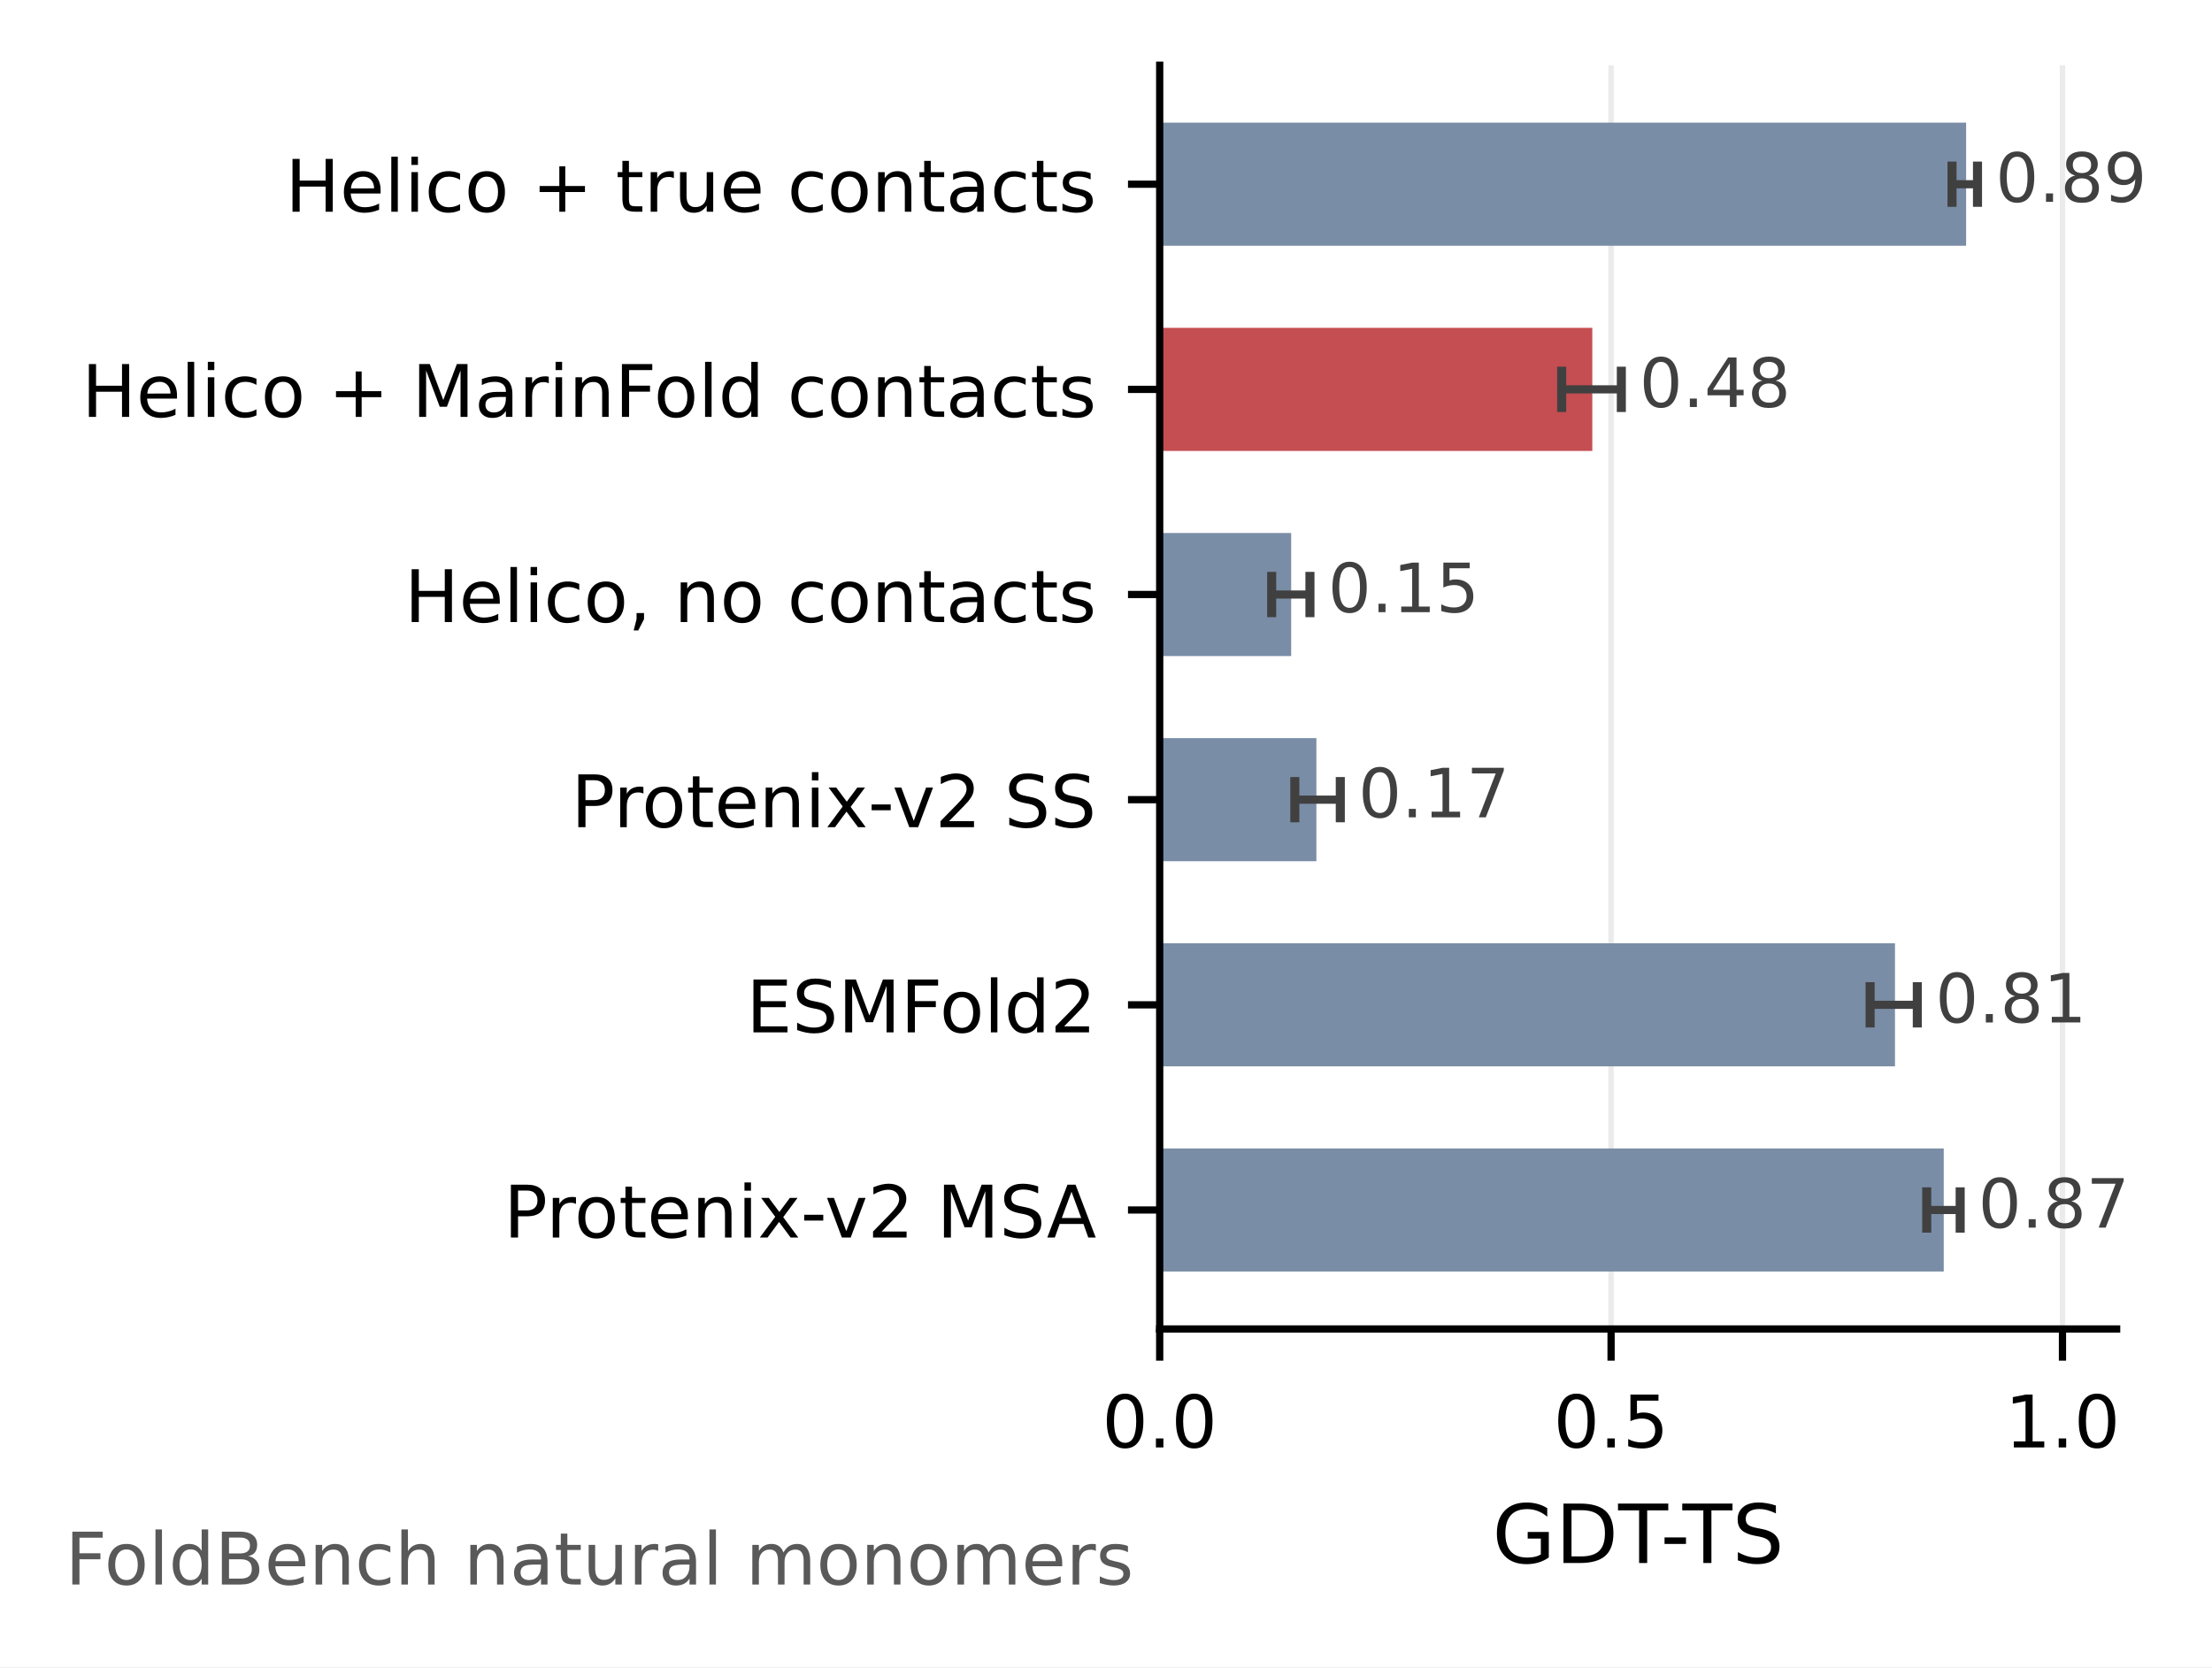
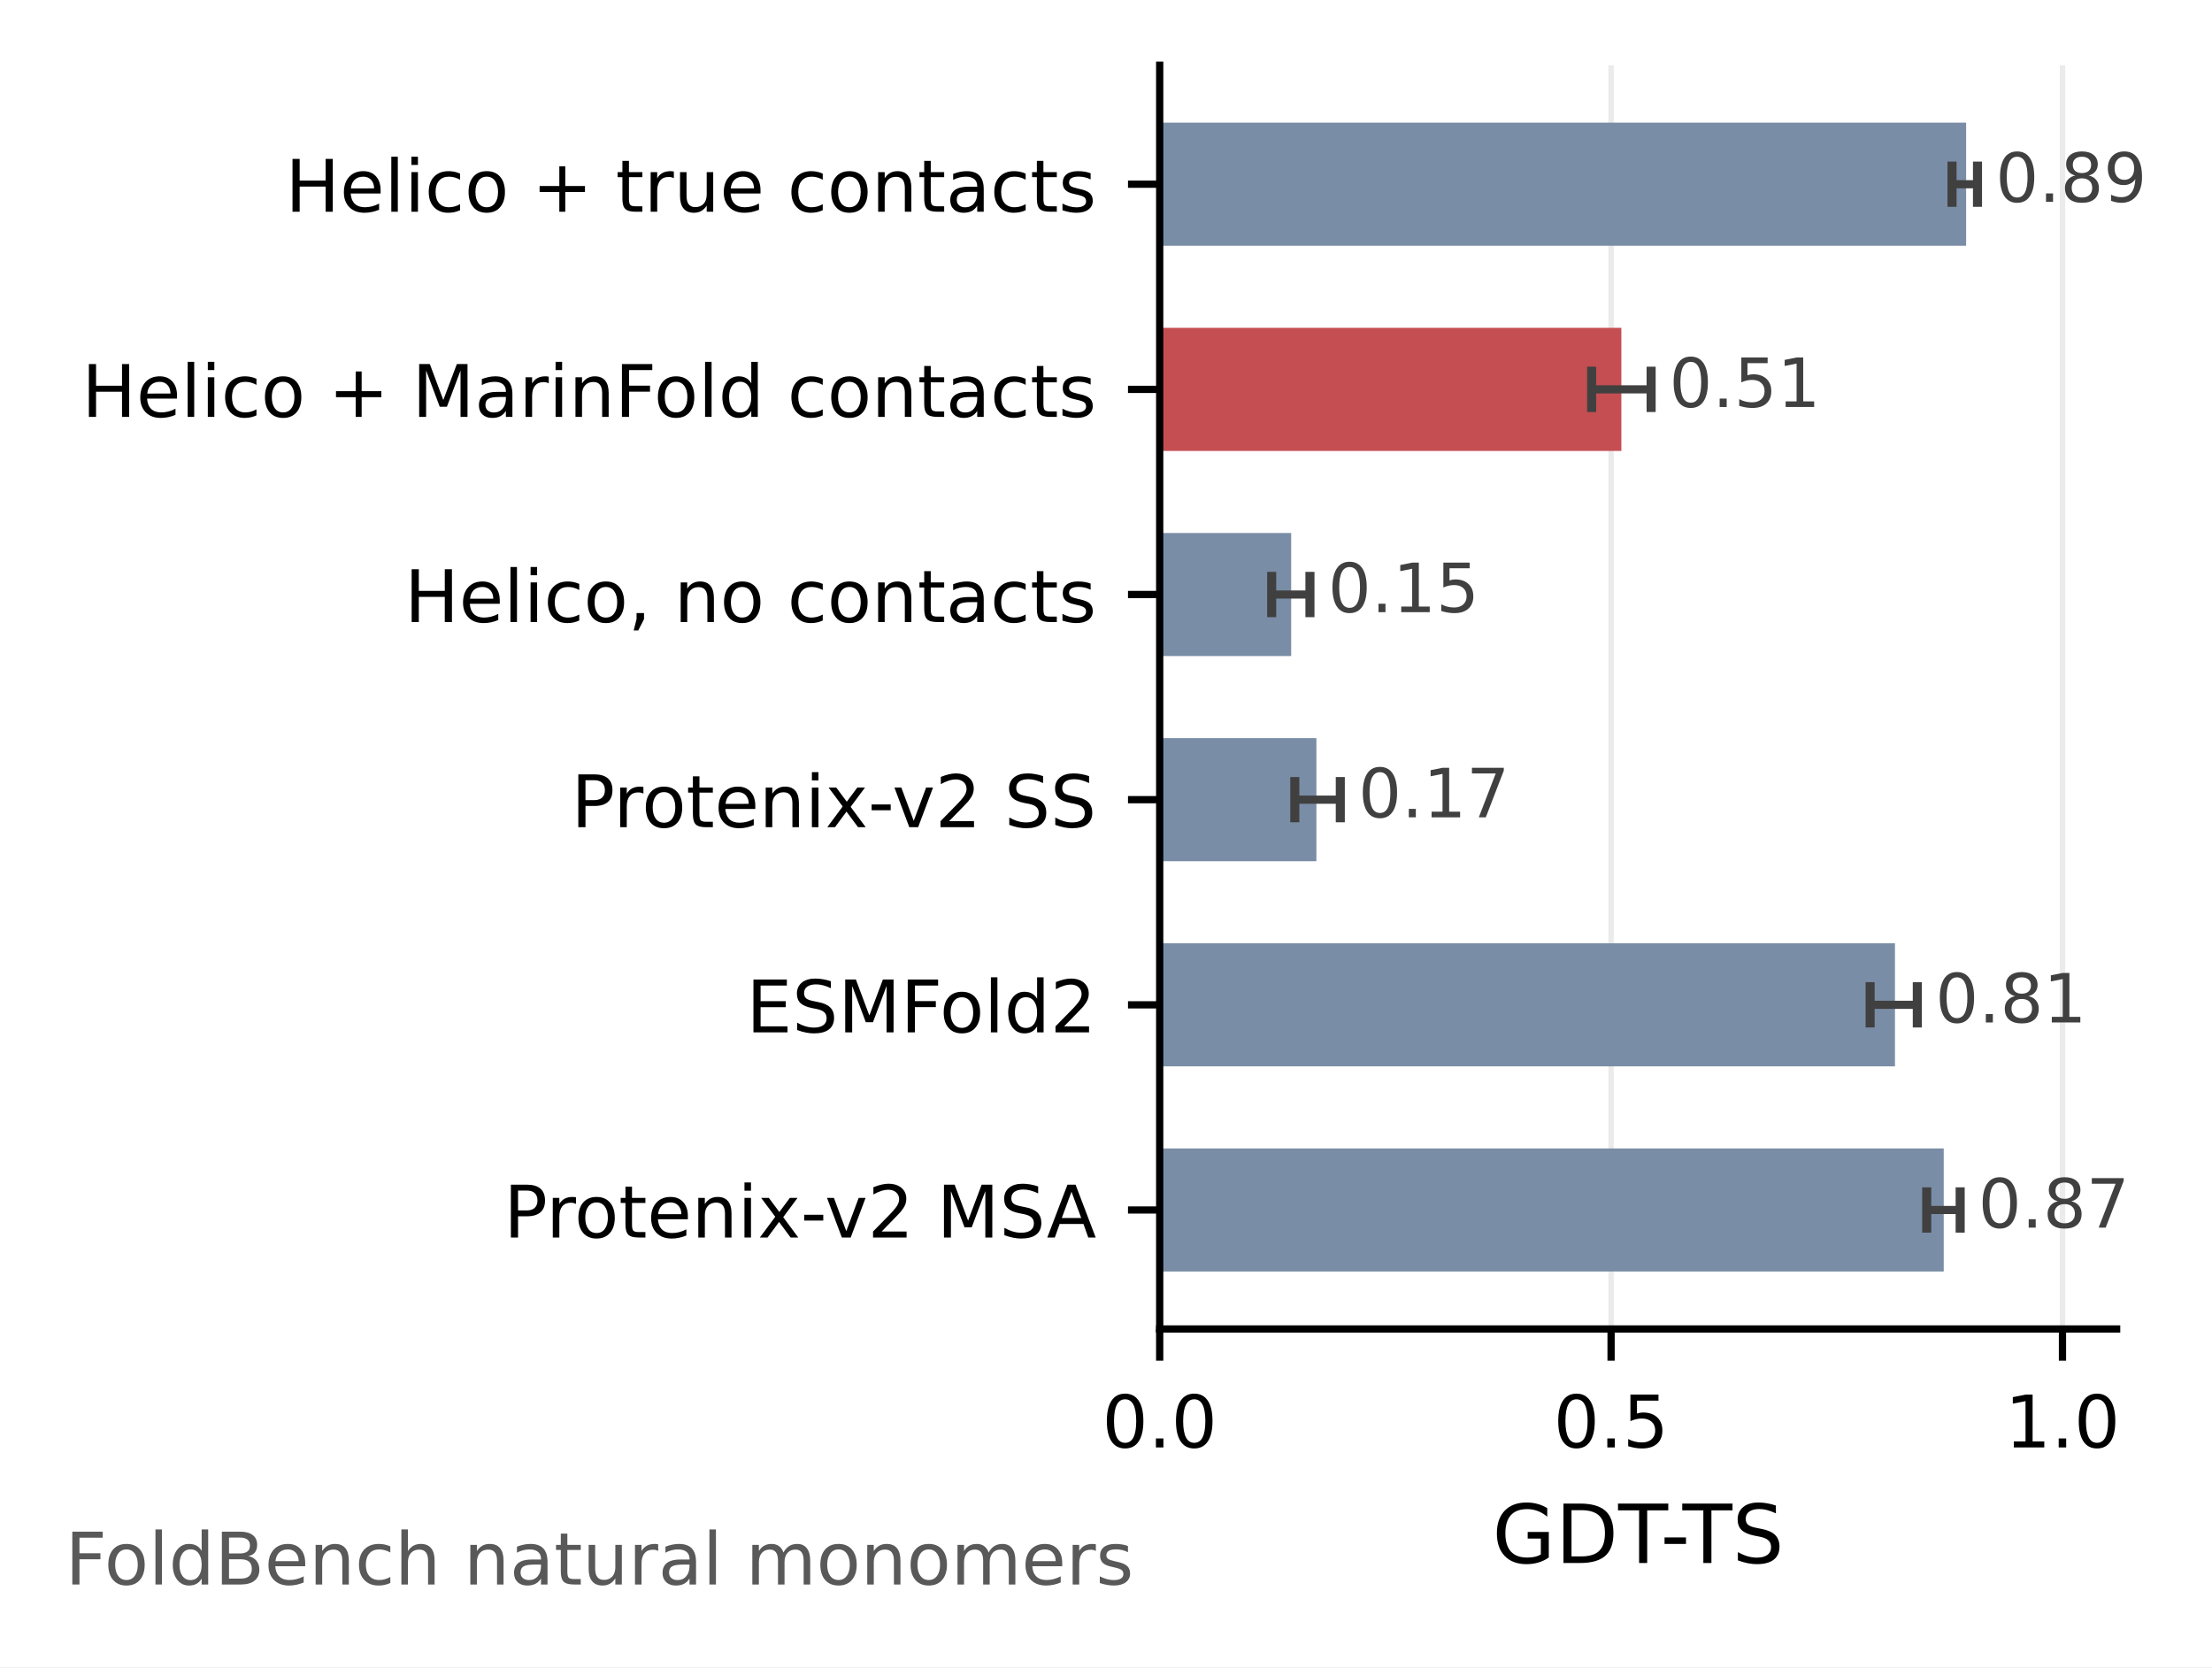
<svg xmlns="http://www.w3.org/2000/svg" xmlns:xlink="http://www.w3.org/1999/xlink" width="244.229pt" height="184.052pt" viewBox="0 0 244.229 184.052" version="1.1">
  <defs>
    <style type="text/css">*{stroke-linejoin: round; stroke-linecap: butt}</style>
  </defs>
  <g id="figure_1">
    <g id="patch_1">
      <path d="M 0 184.052  L 244.229 184.052  L 244.229 0  L 0 0  z " style="fill: #ffffff" />
    </g>
    <g id="axes_1">
      <g id="patch_2">
        <path d="M 128.043 146.72  L 233.701 146.72  L 233.701 7.2  L 128.043 7.2  z " style="fill: #ffffff" />
      </g>
      <g id="matplotlib.axis_1">
        <g id="xtick_1">
          <g id="line2d_1">
-             <path d="M 128.043 146.72  L 128.043 7.2  " clip-path="url(#p2d41f9d17a)" style="fill: none; stroke: #b0b0b0; stroke-opacity: 0.25; stroke-width: 0.6; stroke-linecap: square" />
+             <path d="M 128.043 146.72  L 128.043 7.2  " clip-path="url(#p481cad42c9)" style="fill: none; stroke: #b0b0b0; stroke-opacity: 0.25; stroke-width: 0.6; stroke-linecap: square" />
          </g>
          <g id="line2d_2">
            <defs>
-               <path id="m2035d06a7d" d="M 0 0  L 0 3.5  " style="stroke: #000000; stroke-width: 0.8" />
+               <path id="m1bb33dab0c" d="M 0 0  L 0 3.5  " style="stroke: #000000; stroke-width: 0.8" />
            </defs>
            <g>
-               <use xlink:href="#m2035d06a7d" x="128.043" y="146.72" style="stroke: #000000; stroke-width: 0.8" />
+               <use xlink:href="#m1bb33dab0c" x="128.043" y="146.72" style="stroke: #000000; stroke-width: 0.8" />
            </g>
          </g>
          <g id="text_1">
            <g transform="translate(121.6815 159.7976) scale(0.08 -0.08)">
              <defs>
                <path id="DejaVuSans-13" d="M 2034 4250  Q 1547 4250 1301 3770  Q 1056 3291 1056 2328  Q 1056 1369 1301 889  Q 1547 409 2034 409  Q 2525 409 2770 889  Q 3016 1369 3016 2328  Q 3016 3291 2770 3770  Q 2525 4250 2034 4250  z M 2034 4750  Q 2819 4750 3233 4129  Q 3647 3509 3647 2328  Q 3647 1150 3233 529  Q 2819 -91 2034 -91  Q 1250 -91 836 529  Q 422 1150 422 2328  Q 422 3509 836 4129  Q 1250 4750 2034 4750  z " transform="scale(0.015625)" />
                <path id="DejaVuSans-11" d="M 684 794  L 1344 794  L 1344 0  L 684 0  L 684 794  z " transform="scale(0.015625)" />
              </defs>
              <use xlink:href="#DejaVuSans-13" />
              <use xlink:href="#DejaVuSans-11" transform="translate(63.625 0)" />
              <use xlink:href="#DejaVuSans-13" transform="translate(95.40625 0)" />
            </g>
          </g>
        </g>
        <g id="xtick_2">
          <g id="line2d_3">
-             <path d="M 177.881 146.72  L 177.881 7.2  " clip-path="url(#p2d41f9d17a)" style="fill: none; stroke: #b0b0b0; stroke-opacity: 0.25; stroke-width: 0.6; stroke-linecap: square" />
+             <path d="M 177.881 146.72  L 177.881 7.2  " clip-path="url(#p481cad42c9)" style="fill: none; stroke: #b0b0b0; stroke-opacity: 0.25; stroke-width: 0.6; stroke-linecap: square" />
          </g>
          <g id="line2d_4">
            <g>
-               <use xlink:href="#m2035d06a7d" x="177.881" y="146.72" style="stroke: #000000; stroke-width: 0.8" />
+               <use xlink:href="#m1bb33dab0c" x="177.881" y="146.72" style="stroke: #000000; stroke-width: 0.8" />
            </g>
          </g>
          <g id="text_2">
            <g transform="translate(171.5201 159.7976) scale(0.08 -0.08)">
              <defs>
                <path id="DejaVuSans-18" d="M 691 4666  L 3169 4666  L 3169 4134  L 1269 4134  L 1269 2991  Q 1406 3038 1543 3061  Q 1681 3084 1819 3084  Q 2600 3084 3056 2656  Q 3513 2228 3513 1497  Q 3513 744 3044 326  Q 2575 -91 1722 -91  Q 1428 -91 1123 -41  Q 819 9 494 109  L 494 744  Q 775 591 1075 516  Q 1375 441 1709 441  Q 2250 441 2565 725  Q 2881 1009 2881 1497  Q 2881 1984 2565 2268  Q 2250 2553 1709 2553  Q 1456 2553 1204 2497  Q 953 2441 691 2322  L 691 4666  z " transform="scale(0.015625)" />
              </defs>
              <use xlink:href="#DejaVuSans-13" />
              <use xlink:href="#DejaVuSans-11" transform="translate(63.625 0)" />
              <use xlink:href="#DejaVuSans-18" transform="translate(95.40625 0)" />
            </g>
          </g>
        </g>
        <g id="xtick_3">
          <g id="line2d_5">
-             <path d="M 227.72 146.72  L 227.72 7.2  " clip-path="url(#p2d41f9d17a)" style="fill: none; stroke: #b0b0b0; stroke-opacity: 0.25; stroke-width: 0.6; stroke-linecap: square" />
+             <path d="M 227.72 146.72  L 227.72 7.2  " clip-path="url(#p481cad42c9)" style="fill: none; stroke: #b0b0b0; stroke-opacity: 0.25; stroke-width: 0.6; stroke-linecap: square" />
          </g>
          <g id="line2d_6">
            <g>
-               <use xlink:href="#m2035d06a7d" x="227.72" y="146.72" style="stroke: #000000; stroke-width: 0.8" />
+               <use xlink:href="#m1bb33dab0c" x="227.72" y="146.72" style="stroke: #000000; stroke-width: 0.8" />
            </g>
          </g>
          <g id="text_3">
            <g transform="translate(221.3587 159.7976) scale(0.08 -0.08)">
              <defs>
                <path id="DejaVuSans-14" d="M 794 531  L 1825 531  L 1825 4091  L 703 3866  L 703 4441  L 1819 4666  L 2450 4666  L 2450 531  L 3481 531  L 3481 0  L 794 0  L 794 531  z " transform="scale(0.015625)" />
              </defs>
              <use xlink:href="#DejaVuSans-14" />
              <use xlink:href="#DejaVuSans-11" transform="translate(63.625 0)" />
              <use xlink:href="#DejaVuSans-13" transform="translate(95.40625 0)" />
            </g>
          </g>
        </g>
        <g id="text_4">
          <g transform="translate(164.768 172.5574) scale(0.09 -0.09)">
            <defs>
              <path id="DejaVuSans-2a" d="M 3809 666  L 3809 1919  L 2778 1919  L 2778 2438  L 4434 2438  L 4434 434  Q 4069 175 3628 42  Q 3188 -91 2688 -91  Q 1594 -91 976 548  Q 359 1188 359 2328  Q 359 3472 976 4111  Q 1594 4750 2688 4750  Q 3144 4750 3555 4637  Q 3966 4525 4313 4306  L 4313 3634  Q 3963 3931 3569 4081  Q 3175 4231 2741 4231  Q 1884 4231 1454 3753  Q 1025 3275 1025 2328  Q 1025 1384 1454 906  Q 1884 428 2741 428  Q 3075 428 3337 486  Q 3600 544 3809 666  z " transform="scale(0.015625)" />
              <path id="DejaVuSans-27" d="M 1259 4147  L 1259 519  L 2022 519  Q 2988 519 3436 956  Q 3884 1394 3884 2338  Q 3884 3275 3436 3711  Q 2988 4147 2022 4147  L 1259 4147  z M 628 4666  L 1925 4666  Q 3281 4666 3915 4102  Q 4550 3538 4550 2338  Q 4550 1131 3912 565  Q 3275 0 1925 0  L 628 0  L 628 4666  z " transform="scale(0.015625)" />
              <path id="DejaVuSans-37" d="M -19 4666  L 3928 4666  L 3928 4134  L 2272 4134  L 2272 0  L 1638 0  L 1638 4134  L -19 4134  L -19 4666  z " transform="scale(0.015625)" />
              <path id="DejaVuSans-10" d="M 313 2009  L 1997 2009  L 1997 1497  L 313 1497  L 313 2009  z " transform="scale(0.015625)" />
              <path id="DejaVuSans-36" d="M 3425 4513  L 3425 3897  Q 3066 4069 2747 4153  Q 2428 4238 2131 4238  Q 1616 4238 1336 4038  Q 1056 3838 1056 3469  Q 1056 3159 1242 3001  Q 1428 2844 1947 2747  L 2328 2669  Q 3034 2534 3370 2195  Q 3706 1856 3706 1288  Q 3706 609 3251 259  Q 2797 -91 1919 -91  Q 1588 -91 1214 -16  Q 841 59 441 206  L 441 856  Q 825 641 1194 531  Q 1563 422 1919 422  Q 2459 422 2753 634  Q 3047 847 3047 1241  Q 3047 1584 2836 1778  Q 2625 1972 2144 2069  L 1759 2144  Q 1053 2284 737 2584  Q 422 2884 422 3419  Q 422 4038 858 4394  Q 1294 4750 2059 4750  Q 2388 4750 2728 4690  Q 3069 4631 3425 4513  z " transform="scale(0.015625)" />
            </defs>
            <use xlink:href="#DejaVuSans-2a" />
            <use xlink:href="#DejaVuSans-27" transform="translate(77.48438 0)" />
            <use xlink:href="#DejaVuSans-37" transform="translate(154.4844 0)" />
            <use xlink:href="#DejaVuSans-10" transform="translate(206.3906 0)" />
            <use xlink:href="#DejaVuSans-37" transform="translate(233.2969 0)" />
            <use xlink:href="#DejaVuSans-36" transform="translate(294.375 0)" />
          </g>
        </g>
      </g>
      <g id="matplotlib.axis_2">
        <g id="ytick_1">
          <g id="line2d_7">
            <defs>
-               <path id="m8f92ea9fd3" d="M 0 0  L -3.5 0  " style="stroke: #000000; stroke-width: 0.8" />
+               <path id="m3b1758efb8" d="M 0 0  L -3.5 0  " style="stroke: #000000; stroke-width: 0.8" />
            </defs>
            <g>
-               <use xlink:href="#m8f92ea9fd3" x="128.043" y="133.583" style="stroke: #000000; stroke-width: 0.8" />
+               <use xlink:href="#m3b1758efb8" x="128.043" y="133.583" style="stroke: #000000; stroke-width: 0.8" />
            </g>
          </g>
          <g id="text_5">
            <g transform="translate(55.62399 136.6223) scale(0.08 -0.08)">
              <defs>
                <path id="DejaVuSans-33" d="M 1259 4147  L 1259 2394  L 2053 2394  Q 2494 2394 2734 2622  Q 2975 2850 2975 3272  Q 2975 3691 2734 3919  Q 2494 4147 2053 4147  L 1259 4147  z M 628 4666  L 2053 4666  Q 2838 4666 3239 4311  Q 3641 3956 3641 3272  Q 3641 2581 3239 2228  Q 2838 1875 2053 1875  L 1259 1875  L 1259 0  L 628 0  L 628 4666  z " transform="scale(0.015625)" />
                <path id="DejaVuSans-55" d="M 2631 2963  Q 2534 3019 2420 3045  Q 2306 3072 2169 3072  Q 1681 3072 1420 2755  Q 1159 2438 1159 1844  L 1159 0  L 581 0  L 581 3500  L 1159 3500  L 1159 2956  Q 1341 3275 1631 3429  Q 1922 3584 2338 3584  Q 2397 3584 2469 3576  Q 2541 3569 2628 3553  L 2631 2963  z " transform="scale(0.015625)" />
                <path id="DejaVuSans-52" d="M 1959 3097  Q 1497 3097 1228 2736  Q 959 2375 959 1747  Q 959 1119 1226 758  Q 1494 397 1959 397  Q 2419 397 2687 759  Q 2956 1122 2956 1747  Q 2956 2369 2687 2733  Q 2419 3097 1959 3097  z M 1959 3584  Q 2709 3584 3137 3096  Q 3566 2609 3566 1747  Q 3566 888 3137 398  Q 2709 -91 1959 -91  Q 1206 -91 779 398  Q 353 888 353 1747  Q 353 2609 779 3096  Q 1206 3584 1959 3584  z " transform="scale(0.015625)" />
                <path id="DejaVuSans-57" d="M 1172 4494  L 1172 3500  L 2356 3500  L 2356 3053  L 1172 3053  L 1172 1153  Q 1172 725 1289 603  Q 1406 481 1766 481  L 2356 481  L 2356 0  L 1766 0  Q 1100 0 847 248  Q 594 497 594 1153  L 594 3053  L 172 3053  L 172 3500  L 594 3500  L 594 4494  L 1172 4494  z " transform="scale(0.015625)" />
                <path id="DejaVuSans-48" d="M 3597 1894  L 3597 1613  L 953 1613  Q 991 1019 1311 708  Q 1631 397 2203 397  Q 2534 397 2845 478  Q 3156 559 3463 722  L 3463 178  Q 3153 47 2828 -22  Q 2503 -91 2169 -91  Q 1331 -91 842 396  Q 353 884 353 1716  Q 353 2575 817 3079  Q 1281 3584 2069 3584  Q 2775 3584 3186 3129  Q 3597 2675 3597 1894  z M 3022 2063  Q 3016 2534 2758 2815  Q 2500 3097 2075 3097  Q 1594 3097 1305 2825  Q 1016 2553 972 2059  L 3022 2063  z " transform="scale(0.015625)" />
                <path id="DejaVuSans-51" d="M 3513 2113  L 3513 0  L 2938 0  L 2938 2094  Q 2938 2591 2744 2837  Q 2550 3084 2163 3084  Q 1697 3084 1428 2787  Q 1159 2491 1159 1978  L 1159 0  L 581 0  L 581 3500  L 1159 3500  L 1159 2956  Q 1366 3272 1645 3428  Q 1925 3584 2291 3584  Q 2894 3584 3203 3211  Q 3513 2838 3513 2113  z " transform="scale(0.015625)" />
                <path id="DejaVuSans-4c" d="M 603 3500  L 1178 3500  L 1178 0  L 603 0  L 603 3500  z M 603 4863  L 1178 4863  L 1178 4134  L 603 4134  L 603 4863  z " transform="scale(0.015625)" />
                <path id="DejaVuSans-5b" d="M 3513 3500  L 2247 1797  L 3578 0  L 2900 0  L 1881 1375  L 863 0  L 184 0  L 1544 1831  L 300 3500  L 978 3500  L 1906 2253  L 2834 3500  L 3513 3500  z " transform="scale(0.015625)" />
                <path id="DejaVuSans-59" d="M 191 3500  L 800 3500  L 1894 563  L 2988 3500  L 3597 3500  L 2284 0  L 1503 0  L 191 3500  z " transform="scale(0.015625)" />
                <path id="DejaVuSans-15" d="M 1228 531  L 3431 531  L 3431 0  L 469 0  L 469 531  Q 828 903 1448 1529  Q 2069 2156 2228 2338  Q 2531 2678 2651 2914  Q 2772 3150 2772 3378  Q 2772 3750 2511 3984  Q 2250 4219 1831 4219  Q 1534 4219 1204 4116  Q 875 4013 500 3803  L 500 4441  Q 881 4594 1212 4672  Q 1544 4750 1819 4750  Q 2544 4750 2975 4387  Q 3406 4025 3406 3419  Q 3406 3131 3298 2873  Q 3191 2616 2906 2266  Q 2828 2175 2409 1742  Q 1991 1309 1228 531  z " transform="scale(0.015625)" />
                <path id="DejaVuSans-3" transform="scale(0.015625)" />
                <path id="DejaVuSans-30" d="M 628 4666  L 1569 4666  L 2759 1491  L 3956 4666  L 4897 4666  L 4897 0  L 4281 0  L 4281 4097  L 3078 897  L 2444 897  L 1241 4097  L 1241 0  L 628 0  L 628 4666  z " transform="scale(0.015625)" />
                <path id="DejaVuSans-24" d="M 2188 4044  L 1331 1722  L 3047 1722  L 2188 4044  z M 1831 4666  L 2547 4666  L 4325 0  L 3669 0  L 3244 1197  L 1141 1197  L 716 0  L 50 0  L 1831 4666  z " transform="scale(0.015625)" />
              </defs>
              <use xlink:href="#DejaVuSans-33" />
              <use xlink:href="#DejaVuSans-55" transform="translate(58.54688 0)" />
              <use xlink:href="#DejaVuSans-52" transform="translate(97.45312 0)" />
              <use xlink:href="#DejaVuSans-57" transform="translate(158.6406 0)" />
              <use xlink:href="#DejaVuSans-48" transform="translate(197.8438 0)" />
              <use xlink:href="#DejaVuSans-51" transform="translate(259.375 0)" />
              <use xlink:href="#DejaVuSans-4c" transform="translate(322.75 0)" />
              <use xlink:href="#DejaVuSans-5b" transform="translate(350.5312 0)" />
              <use xlink:href="#DejaVuSans-10" transform="translate(409.7188 0)" />
              <use xlink:href="#DejaVuSans-59" transform="translate(443.1094 0)" />
              <use xlink:href="#DejaVuSans-15" transform="translate(502.2969 0)" />
              <use xlink:href="#DejaVuSans-3" transform="translate(565.9219 0)" />
              <use xlink:href="#DejaVuSans-30" transform="translate(597.7031 0)" />
              <use xlink:href="#DejaVuSans-36" transform="translate(683.9844 0)" />
              <use xlink:href="#DejaVuSans-24" transform="translate(749.3281 0)" />
            </g>
          </g>
        </g>
        <g id="ytick_2">
          <g id="line2d_8">
            <g>
-               <use xlink:href="#m8f92ea9fd3" x="128.043" y="110.934" style="stroke: #000000; stroke-width: 0.8" />
+               <use xlink:href="#m3b1758efb8" x="128.043" y="110.934" style="stroke: #000000; stroke-width: 0.8" />
            </g>
          </g>
          <g id="text_6">
            <g transform="translate(82.40399 113.973) scale(0.08 -0.08)">
              <defs>
                <path id="DejaVuSans-28" d="M 628 4666  L 3578 4666  L 3578 4134  L 1259 4134  L 1259 2753  L 3481 2753  L 3481 2222  L 1259 2222  L 1259 531  L 3634 531  L 3634 0  L 628 0  L 628 4666  z " transform="scale(0.015625)" />
                <path id="DejaVuSans-29" d="M 628 4666  L 3309 4666  L 3309 4134  L 1259 4134  L 1259 2759  L 3109 2759  L 3109 2228  L 1259 2228  L 1259 0  L 628 0  L 628 4666  z " transform="scale(0.015625)" />
                <path id="DejaVuSans-4f" d="M 603 4863  L 1178 4863  L 1178 0  L 603 0  L 603 4863  z " transform="scale(0.015625)" />
                <path id="DejaVuSans-47" d="M 2906 2969  L 2906 4863  L 3481 4863  L 3481 0  L 2906 0  L 2906 525  Q 2725 213 2448 61  Q 2172 -91 1784 -91  Q 1150 -91 751 415  Q 353 922 353 1747  Q 353 2572 751 3078  Q 1150 3584 1784 3584  Q 2172 3584 2448 3432  Q 2725 3281 2906 2969  z M 947 1747  Q 947 1113 1208 752  Q 1469 391 1925 391  Q 2381 391 2643 752  Q 2906 1113 2906 1747  Q 2906 2381 2643 2742  Q 2381 3103 1925 3103  Q 1469 3103 1208 2742  Q 947 2381 947 1747  z " transform="scale(0.015625)" />
              </defs>
              <use xlink:href="#DejaVuSans-28" />
              <use xlink:href="#DejaVuSans-36" transform="translate(63.1875 0)" />
              <use xlink:href="#DejaVuSans-30" transform="translate(126.6719 0)" />
              <use xlink:href="#DejaVuSans-29" transform="translate(212.9531 0)" />
              <use xlink:href="#DejaVuSans-52" transform="translate(266.9062 0)" />
              <use xlink:href="#DejaVuSans-4f" transform="translate(328.0938 0)" />
              <use xlink:href="#DejaVuSans-47" transform="translate(355.875 0)" />
              <use xlink:href="#DejaVuSans-15" transform="translate(419.3594 0)" />
            </g>
          </g>
        </g>
        <g id="ytick_3">
          <g id="line2d_9">
            <g>
-               <use xlink:href="#m8f92ea9fd3" x="128.043" y="88.284" style="stroke: #000000; stroke-width: 0.8" />
+               <use xlink:href="#m3b1758efb8" x="128.043" y="88.284" style="stroke: #000000; stroke-width: 0.8" />
            </g>
          </g>
          <g id="text_7">
            <g transform="translate(63.06899 91.32377) scale(0.08 -0.08)">
              <use xlink:href="#DejaVuSans-33" />
              <use xlink:href="#DejaVuSans-55" transform="translate(58.54688 0)" />
              <use xlink:href="#DejaVuSans-52" transform="translate(97.45312 0)" />
              <use xlink:href="#DejaVuSans-57" transform="translate(158.6406 0)" />
              <use xlink:href="#DejaVuSans-48" transform="translate(197.8438 0)" />
              <use xlink:href="#DejaVuSans-51" transform="translate(259.375 0)" />
              <use xlink:href="#DejaVuSans-4c" transform="translate(322.75 0)" />
              <use xlink:href="#DejaVuSans-5b" transform="translate(350.5312 0)" />
              <use xlink:href="#DejaVuSans-10" transform="translate(409.7188 0)" />
              <use xlink:href="#DejaVuSans-59" transform="translate(443.1094 0)" />
              <use xlink:href="#DejaVuSans-15" transform="translate(502.2969 0)" />
              <use xlink:href="#DejaVuSans-3" transform="translate(565.9219 0)" />
              <use xlink:href="#DejaVuSans-36" transform="translate(597.7031 0)" />
              <use xlink:href="#DejaVuSans-36" transform="translate(661.1875 0)" />
            </g>
          </g>
        </g>
        <g id="ytick_4">
          <g id="line2d_10">
            <g>
-               <use xlink:href="#m8f92ea9fd3" x="128.043" y="65.635" style="stroke: #000000; stroke-width: 0.8" />
+               <use xlink:href="#m3b1758efb8" x="128.043" y="65.635" style="stroke: #000000; stroke-width: 0.8" />
            </g>
          </g>
          <g id="text_8">
            <g transform="translate(44.66774 68.6745) scale(0.08 -0.08)">
              <defs>
                <path id="DejaVuSans-2b" d="M 628 4666  L 1259 4666  L 1259 2753  L 3553 2753  L 3553 4666  L 4184 4666  L 4184 0  L 3553 0  L 3553 2222  L 1259 2222  L 1259 0  L 628 0  L 628 4666  z " transform="scale(0.015625)" />
                <path id="DejaVuSans-46" d="M 3122 3366  L 3122 2828  Q 2878 2963 2633 3030  Q 2388 3097 2138 3097  Q 1578 3097 1268 2742  Q 959 2388 959 1747  Q 959 1106 1268 751  Q 1578 397 2138 397  Q 2388 397 2633 464  Q 2878 531 3122 666  L 3122 134  Q 2881 22 2623 -34  Q 2366 -91 2075 -91  Q 1284 -91 818 406  Q 353 903 353 1747  Q 353 2603 823 3093  Q 1294 3584 2113 3584  Q 2378 3584 2631 3529  Q 2884 3475 3122 3366  z " transform="scale(0.015625)" />
                <path id="DejaVuSans-f" d="M 750 794  L 1409 794  L 1409 256  L 897 -744  L 494 -744  L 750 256  L 750 794  z " transform="scale(0.015625)" />
                <path id="DejaVuSans-44" d="M 2194 1759  Q 1497 1759 1228 1600  Q 959 1441 959 1056  Q 959 750 1161 570  Q 1363 391 1709 391  Q 2188 391 2477 730  Q 2766 1069 2766 1631  L 2766 1759  L 2194 1759  z M 3341 1997  L 3341 0  L 2766 0  L 2766 531  Q 2569 213 2275 61  Q 1981 -91 1556 -91  Q 1019 -91 701 211  Q 384 513 384 1019  Q 384 1609 779 1909  Q 1175 2209 1959 2209  L 2766 2209  L 2766 2266  Q 2766 2663 2505 2880  Q 2244 3097 1772 3097  Q 1472 3097 1187 3025  Q 903 2953 641 2809  L 641 3341  Q 956 3463 1253 3523  Q 1550 3584 1831 3584  Q 2591 3584 2966 3190  Q 3341 2797 3341 1997  z " transform="scale(0.015625)" />
                <path id="DejaVuSans-56" d="M 2834 3397  L 2834 2853  Q 2591 2978 2328 3040  Q 2066 3103 1784 3103  Q 1356 3103 1142 2972  Q 928 2841 928 2578  Q 928 2378 1081 2264  Q 1234 2150 1697 2047  L 1894 2003  Q 2506 1872 2764 1633  Q 3022 1394 3022 966  Q 3022 478 2636 193  Q 2250 -91 1575 -91  Q 1294 -91 989 -36  Q 684 19 347 128  L 347 722  Q 666 556 975 473  Q 1284 391 1588 391  Q 1994 391 2212 530  Q 2431 669 2431 922  Q 2431 1156 2273 1281  Q 2116 1406 1581 1522  L 1381 1569  Q 847 1681 609 1914  Q 372 2147 372 2553  Q 372 3047 722 3315  Q 1072 3584 1716 3584  Q 2034 3584 2315 3537  Q 2597 3491 2834 3397  z " transform="scale(0.015625)" />
              </defs>
              <use xlink:href="#DejaVuSans-2b" />
              <use xlink:href="#DejaVuSans-48" transform="translate(75.20312 0)" />
              <use xlink:href="#DejaVuSans-4f" transform="translate(136.7344 0)" />
              <use xlink:href="#DejaVuSans-4c" transform="translate(164.5156 0)" />
              <use xlink:href="#DejaVuSans-46" transform="translate(192.2969 0)" />
              <use xlink:href="#DejaVuSans-52" transform="translate(247.2812 0)" />
              <use xlink:href="#DejaVuSans-f" transform="translate(308.4688 0)" />
              <use xlink:href="#DejaVuSans-3" transform="translate(340.25 0)" />
              <use xlink:href="#DejaVuSans-51" transform="translate(372.0312 0)" />
              <use xlink:href="#DejaVuSans-52" transform="translate(435.4062 0)" />
              <use xlink:href="#DejaVuSans-3" transform="translate(496.5938 0)" />
              <use xlink:href="#DejaVuSans-46" transform="translate(528.375 0)" />
              <use xlink:href="#DejaVuSans-52" transform="translate(583.3594 0)" />
              <use xlink:href="#DejaVuSans-51" transform="translate(644.5469 0)" />
              <use xlink:href="#DejaVuSans-57" transform="translate(707.9219 0)" />
              <use xlink:href="#DejaVuSans-44" transform="translate(747.125 0)" />
              <use xlink:href="#DejaVuSans-46" transform="translate(808.4062 0)" />
              <use xlink:href="#DejaVuSans-57" transform="translate(863.3906 0)" />
              <use xlink:href="#DejaVuSans-56" transform="translate(902.5938 0)" />
            </g>
          </g>
        </g>
        <g id="ytick_5">
          <g id="line2d_11">
            <g>
-               <use xlink:href="#m8f92ea9fd3" x="128.043" y="42.986" style="stroke: #000000; stroke-width: 0.8" />
+               <use xlink:href="#m3b1758efb8" x="128.043" y="42.986" style="stroke: #000000; stroke-width: 0.8" />
            </g>
          </g>
          <g id="text_9">
            <g transform="translate(9.03024 46.02523) scale(0.08 -0.08)">
              <defs>
                <path id="DejaVuSans-e" d="M 2944 4013  L 2944 2272  L 4684 2272  L 4684 1741  L 2944 1741  L 2944 0  L 2419 0  L 2419 1741  L 678 1741  L 678 2272  L 2419 2272  L 2419 4013  L 2944 4013  z " transform="scale(0.015625)" />
              </defs>
              <use xlink:href="#DejaVuSans-2b" />
              <use xlink:href="#DejaVuSans-48" transform="translate(75.20312 0)" />
              <use xlink:href="#DejaVuSans-4f" transform="translate(136.7344 0)" />
              <use xlink:href="#DejaVuSans-4c" transform="translate(164.5156 0)" />
              <use xlink:href="#DejaVuSans-46" transform="translate(192.2969 0)" />
              <use xlink:href="#DejaVuSans-52" transform="translate(247.2812 0)" />
              <use xlink:href="#DejaVuSans-3" transform="translate(308.4688 0)" />
              <use xlink:href="#DejaVuSans-e" transform="translate(340.25 0)" />
              <use xlink:href="#DejaVuSans-3" transform="translate(424.0469 0)" />
              <use xlink:href="#DejaVuSans-30" transform="translate(455.8281 0)" />
              <use xlink:href="#DejaVuSans-44" transform="translate(542.1094 0)" />
              <use xlink:href="#DejaVuSans-55" transform="translate(603.3906 0)" />
              <use xlink:href="#DejaVuSans-4c" transform="translate(644.5 0)" />
              <use xlink:href="#DejaVuSans-51" transform="translate(672.2812 0)" />
              <use xlink:href="#DejaVuSans-29" transform="translate(735.6562 0)" />
              <use xlink:href="#DejaVuSans-52" transform="translate(789.6094 0)" />
              <use xlink:href="#DejaVuSans-4f" transform="translate(850.7969 0)" />
              <use xlink:href="#DejaVuSans-47" transform="translate(878.5781 0)" />
              <use xlink:href="#DejaVuSans-3" transform="translate(942.0625 0)" />
              <use xlink:href="#DejaVuSans-46" transform="translate(973.8438 0)" />
              <use xlink:href="#DejaVuSans-52" transform="translate(1028.828 0)" />
              <use xlink:href="#DejaVuSans-51" transform="translate(1090.016 0)" />
              <use xlink:href="#DejaVuSans-57" transform="translate(1153.391 0)" />
              <use xlink:href="#DejaVuSans-44" transform="translate(1192.594 0)" />
              <use xlink:href="#DejaVuSans-46" transform="translate(1253.875 0)" />
              <use xlink:href="#DejaVuSans-57" transform="translate(1308.859 0)" />
              <use xlink:href="#DejaVuSans-56" transform="translate(1348.062 0)" />
            </g>
          </g>
        </g>
        <g id="ytick_6">
          <g id="line2d_12">
            <g>
-               <use xlink:href="#m8f92ea9fd3" x="128.043" y="20.337" style="stroke: #000000; stroke-width: 0.8" />
+               <use xlink:href="#m3b1758efb8" x="128.043" y="20.337" style="stroke: #000000; stroke-width: 0.8" />
            </g>
          </g>
          <g id="text_10">
            <g transform="translate(31.51149 23.37595) scale(0.08 -0.08)">
              <defs>
                <path id="DejaVuSans-58" d="M 544 1381  L 544 3500  L 1119 3500  L 1119 1403  Q 1119 906 1312 657  Q 1506 409 1894 409  Q 2359 409 2629 706  Q 2900 1003 2900 1516  L 2900 3500  L 3475 3500  L 3475 0  L 2900 0  L 2900 538  Q 2691 219 2414 64  Q 2138 -91 1772 -91  Q 1169 -91 856 284  Q 544 659 544 1381  z M 1991 3584  L 1991 3584  z " transform="scale(0.015625)" />
              </defs>
              <use xlink:href="#DejaVuSans-2b" />
              <use xlink:href="#DejaVuSans-48" transform="translate(75.20312 0)" />
              <use xlink:href="#DejaVuSans-4f" transform="translate(136.7344 0)" />
              <use xlink:href="#DejaVuSans-4c" transform="translate(164.5156 0)" />
              <use xlink:href="#DejaVuSans-46" transform="translate(192.2969 0)" />
              <use xlink:href="#DejaVuSans-52" transform="translate(247.2812 0)" />
              <use xlink:href="#DejaVuSans-3" transform="translate(308.4688 0)" />
              <use xlink:href="#DejaVuSans-e" transform="translate(340.25 0)" />
              <use xlink:href="#DejaVuSans-3" transform="translate(424.0469 0)" />
              <use xlink:href="#DejaVuSans-57" transform="translate(455.8281 0)" />
              <use xlink:href="#DejaVuSans-55" transform="translate(495.0312 0)" />
              <use xlink:href="#DejaVuSans-58" transform="translate(536.1406 0)" />
              <use xlink:href="#DejaVuSans-48" transform="translate(599.5156 0)" />
              <use xlink:href="#DejaVuSans-3" transform="translate(661.0469 0)" />
              <use xlink:href="#DejaVuSans-46" transform="translate(692.8281 0)" />
              <use xlink:href="#DejaVuSans-52" transform="translate(747.8125 0)" />
              <use xlink:href="#DejaVuSans-51" transform="translate(809 0)" />
              <use xlink:href="#DejaVuSans-57" transform="translate(872.375 0)" />
              <use xlink:href="#DejaVuSans-44" transform="translate(911.5781 0)" />
              <use xlink:href="#DejaVuSans-46" transform="translate(972.8594 0)" />
              <use xlink:href="#DejaVuSans-57" transform="translate(1027.844 0)" />
              <use xlink:href="#DejaVuSans-56" transform="translate(1067.047 0)" />
            </g>
          </g>
        </g>
      </g>
      <g id="patch_3">
-         <path d="M 128.043 140.378  L 214.61 140.378  L 214.61 126.788  L 128.043 126.788  z " clip-path="url(#p2d41f9d17a)" style="fill: #7a8da6" />
+         <path d="M 128.043 140.378  L 214.61 140.378  L 214.61 126.788  L 128.043 126.788  z " clip-path="url(#p481cad42c9)" style="fill: #7a8da6" />
      </g>
      <g id="patch_4">
-         <path d="M 128.043 117.728  L 209.226 117.728  L 209.226 104.139  L 128.043 104.139  z " clip-path="url(#p2d41f9d17a)" style="fill: #7a8da6" />
+         <path d="M 128.043 117.728  L 209.226 117.728  L 209.226 104.139  L 128.043 104.139  z " clip-path="url(#p481cad42c9)" style="fill: #7a8da6" />
      </g>
      <g id="patch_5">
-         <path d="M 128.043 95.079  L 145.345 95.079  L 145.345 81.49  L 128.043 81.49  z " clip-path="url(#p2d41f9d17a)" style="fill: #7a8da6" />
+         <path d="M 128.043 95.079  L 145.345 95.079  L 145.345 81.49  L 128.043 81.49  z " clip-path="url(#p481cad42c9)" style="fill: #7a8da6" />
      </g>
      <g id="patch_6">
-         <path d="M 128.043 72.43  L 142.559 72.43  L 142.559 58.84  L 128.043 58.84  z " clip-path="url(#p2d41f9d17a)" style="fill: #7a8da6" />
+         <path d="M 128.043 72.43  L 142.559 72.43  L 142.559 58.84  L 128.043 58.84  z " clip-path="url(#p481cad42c9)" style="fill: #7a8da6" />
      </g>
      <g id="patch_7">
-         <path d="M 128.043 49.781  L 175.808 49.781  L 175.808 36.191  L 128.043 36.191  z " clip-path="url(#p2d41f9d17a)" style="fill: #c44e52" />
+         <path d="M 128.043 49.781  L 179.015 49.781  L 179.015 36.191  L 128.043 36.191  z " clip-path="url(#p481cad42c9)" style="fill: #c44e52" />
      </g>
      <g id="patch_8">
-         <path d="M 128.043 27.131  L 217.081 27.131  L 217.081 13.542  L 128.043 13.542  z " clip-path="url(#p2d41f9d17a)" style="fill: #7a8da6" />
+         <path d="M 128.043 27.131  L 217.081 27.131  L 217.081 13.542  L 128.043 13.542  z " clip-path="url(#p481cad42c9)" style="fill: #7a8da6" />
      </g>
      <g id="LineCollection_1">
-         <path d="M 212.732 133.583  L 216.424 133.583  " clip-path="url(#p2d41f9d17a)" style="fill: none; stroke: #404040; stroke-width: 0.9" />
-         <path d="M 206.481 110.934  L 211.692 110.934  " clip-path="url(#p2d41f9d17a)" style="fill: none; stroke: #404040; stroke-width: 0.9" />
-         <path d="M 142.962 88.284  L 147.983 88.284  " clip-path="url(#p2d41f9d17a)" style="fill: none; stroke: #404040; stroke-width: 0.9" />
-         <path d="M 140.408 65.635  L 144.632 65.635  " clip-path="url(#p2d41f9d17a)" style="fill: none; stroke: #404040; stroke-width: 0.9" />
-         <path d="M 172.426 42.986  L 179.013 42.986  " clip-path="url(#p2d41f9d17a)" style="fill: none; stroke: #404040; stroke-width: 0.9" />
-         <path d="M 215.525 20.337  L 218.337 20.337  " clip-path="url(#p2d41f9d17a)" style="fill: none; stroke: #404040; stroke-width: 0.9" />
+         <path d="M 212.732 133.583  L 216.424 133.583  " clip-path="url(#p481cad42c9)" style="fill: none; stroke: #404040; stroke-width: 0.9" />
+         <path d="M 206.481 110.934  L 211.692 110.934  " clip-path="url(#p481cad42c9)" style="fill: none; stroke: #404040; stroke-width: 0.9" />
+         <path d="M 142.962 88.284  L 147.983 88.284  " clip-path="url(#p481cad42c9)" style="fill: none; stroke: #404040; stroke-width: 0.9" />
+         <path d="M 140.408 65.635  L 144.632 65.635  " clip-path="url(#p481cad42c9)" style="fill: none; stroke: #404040; stroke-width: 0.9" />
+         <path d="M 175.732 42.986  L 182.303 42.986  " clip-path="url(#p481cad42c9)" style="fill: none; stroke: #404040; stroke-width: 0.9" />
+         <path d="M 215.525 20.337  L 218.337 20.337  " clip-path="url(#p481cad42c9)" style="fill: none; stroke: #404040; stroke-width: 0.9" />
      </g>
      <g id="line2d_13">
        <defs>
-           <path id="mc059adee47" d="M 0 2.5  L 0 -2.5  " style="stroke: #404040" />
+           <path id="m95f5d84199" d="M 0 2.5  L 0 -2.5  " style="stroke: #404040" />
        </defs>
-         <g clip-path="url(#p2d41f9d17a)">
-           <use xlink:href="#mc059adee47" x="212.732" y="133.583" style="fill: #1f77b4; stroke: #404040" />
-           <use xlink:href="#mc059adee47" x="206.481" y="110.934" style="fill: #1f77b4; stroke: #404040" />
-           <use xlink:href="#mc059adee47" x="142.962" y="88.284" style="fill: #1f77b4; stroke: #404040" />
-           <use xlink:href="#mc059adee47" x="140.408" y="65.635" style="fill: #1f77b4; stroke: #404040" />
-           <use xlink:href="#mc059adee47" x="172.426" y="42.986" style="fill: #1f77b4; stroke: #404040" />
-           <use xlink:href="#mc059adee47" x="215.525" y="20.337" style="fill: #1f77b4; stroke: #404040" />
+         <g clip-path="url(#p481cad42c9)">
+           <use xlink:href="#m95f5d84199" x="212.732" y="133.583" style="fill: #1f77b4; stroke: #404040" />
+           <use xlink:href="#m95f5d84199" x="206.481" y="110.934" style="fill: #1f77b4; stroke: #404040" />
+           <use xlink:href="#m95f5d84199" x="142.962" y="88.284" style="fill: #1f77b4; stroke: #404040" />
+           <use xlink:href="#m95f5d84199" x="140.408" y="65.635" style="fill: #1f77b4; stroke: #404040" />
+           <use xlink:href="#m95f5d84199" x="175.732" y="42.986" style="fill: #1f77b4; stroke: #404040" />
+           <use xlink:href="#m95f5d84199" x="215.525" y="20.337" style="fill: #1f77b4; stroke: #404040" />
        </g>
      </g>
      <g id="line2d_14">
-         <g clip-path="url(#p2d41f9d17a)">
-           <use xlink:href="#mc059adee47" x="216.424" y="133.583" style="fill: #1f77b4; stroke: #404040" />
-           <use xlink:href="#mc059adee47" x="211.692" y="110.934" style="fill: #1f77b4; stroke: #404040" />
-           <use xlink:href="#mc059adee47" x="147.983" y="88.284" style="fill: #1f77b4; stroke: #404040" />
-           <use xlink:href="#mc059adee47" x="144.632" y="65.635" style="fill: #1f77b4; stroke: #404040" />
-           <use xlink:href="#mc059adee47" x="179.013" y="42.986" style="fill: #1f77b4; stroke: #404040" />
-           <use xlink:href="#mc059adee47" x="218.337" y="20.337" style="fill: #1f77b4; stroke: #404040" />
+         <g clip-path="url(#p481cad42c9)">
+           <use xlink:href="#m95f5d84199" x="216.424" y="133.583" style="fill: #1f77b4; stroke: #404040" />
+           <use xlink:href="#m95f5d84199" x="211.692" y="110.934" style="fill: #1f77b4; stroke: #404040" />
+           <use xlink:href="#m95f5d84199" x="147.983" y="88.284" style="fill: #1f77b4; stroke: #404040" />
+           <use xlink:href="#m95f5d84199" x="144.632" y="65.635" style="fill: #1f77b4; stroke: #404040" />
+           <use xlink:href="#m95f5d84199" x="182.303" y="42.986" style="fill: #1f77b4; stroke: #404040" />
+           <use xlink:href="#m95f5d84199" x="218.337" y="20.337" style="fill: #1f77b4; stroke: #404040" />
        </g>
      </g>
      <g id="patch_9">
        <path d="M 128.043 146.72  L 128.043 7.2  " style="fill: none; stroke: #000000; stroke-width: 0.8; stroke-linejoin: miter; stroke-linecap: square" />
      </g>
      <g id="patch_10">
        <path d="M 128.043 146.72  L 233.701 146.72  " style="fill: none; stroke: #000000; stroke-width: 0.8; stroke-linejoin: miter; stroke-linecap: square" />
      </g>
      <g id="text_11">
        <g style="fill: #404040" transform="translate(218.4173 135.5312) scale(0.075 -0.075)">
          <defs>
            <path id="DejaVuSans-1b" d="M 2034 2216  Q 1584 2216 1326 1975  Q 1069 1734 1069 1313  Q 1069 891 1326 650  Q 1584 409 2034 409  Q 2484 409 2743 651  Q 3003 894 3003 1313  Q 3003 1734 2745 1975  Q 2488 2216 2034 2216  z M 1403 2484  Q 997 2584 770 2862  Q 544 3141 544 3541  Q 544 4100 942 4425  Q 1341 4750 2034 4750  Q 2731 4750 3128 4425  Q 3525 4100 3525 3541  Q 3525 3141 3298 2862  Q 3072 2584 2669 2484  Q 3125 2378 3379 2068  Q 3634 1759 3634 1313  Q 3634 634 3220 271  Q 2806 -91 2034 -91  Q 1263 -91 848 271  Q 434 634 434 1313  Q 434 1759 690 2068  Q 947 2378 1403 2484  z M 1172 3481  Q 1172 3119 1398 2916  Q 1625 2713 2034 2713  Q 2441 2713 2670 2916  Q 2900 3119 2900 3481  Q 2900 3844 2670 4047  Q 2441 4250 2034 4250  Q 1625 4250 1398 4047  Q 1172 3844 1172 3481  z " transform="scale(0.015625)" />
            <path id="DejaVuSans-1a" d="M 525 4666  L 3525 4666  L 3525 4397  L 1831 0  L 1172 0  L 2766 4134  L 525 4134  L 525 4666  z " transform="scale(0.015625)" />
          </defs>
          <use xlink:href="#DejaVuSans-13" />
          <use xlink:href="#DejaVuSans-11" transform="translate(63.625 0)" />
          <use xlink:href="#DejaVuSans-1b" transform="translate(95.40625 0)" />
          <use xlink:href="#DejaVuSans-1a" transform="translate(159.0312 0)" />
        </g>
      </g>
      <g id="text_12">
        <g style="fill: #404040" transform="translate(213.6852 112.8819) scale(0.075 -0.075)">
          <use xlink:href="#DejaVuSans-13" />
          <use xlink:href="#DejaVuSans-11" transform="translate(63.625 0)" />
          <use xlink:href="#DejaVuSans-1b" transform="translate(95.40625 0)" />
          <use xlink:href="#DejaVuSans-14" transform="translate(159.0312 0)" />
        </g>
      </g>
      <g id="text_13">
        <g style="fill: #404040" transform="translate(149.9768 90.23264) scale(0.075 -0.075)">
          <use xlink:href="#DejaVuSans-13" />
          <use xlink:href="#DejaVuSans-11" transform="translate(63.625 0)" />
          <use xlink:href="#DejaVuSans-14" transform="translate(95.40625 0)" />
          <use xlink:href="#DejaVuSans-1a" transform="translate(159.0312 0)" />
        </g>
      </g>
      <g id="text_14">
        <g style="fill: #404040" transform="translate(146.6257 67.58337) scale(0.075 -0.075)">
          <use xlink:href="#DejaVuSans-13" />
          <use xlink:href="#DejaVuSans-11" transform="translate(63.625 0)" />
          <use xlink:href="#DejaVuSans-14" transform="translate(95.40625 0)" />
          <use xlink:href="#DejaVuSans-18" transform="translate(159.0312 0)" />
        </g>
      </g>
      <g id="text_15">
-         <g style="fill: #404040" transform="translate(181.0063 44.93409) scale(0.075 -0.075)">
-           <defs>
-             <path id="DejaVuSans-17" d="M 2419 4116  L 825 1625  L 2419 1625  L 2419 4116  z M 2253 4666  L 3047 4666  L 3047 1625  L 3713 1625  L 3713 1100  L 3047 1100  L 3047 0  L 2419 0  L 2419 1100  L 313 1100  L 313 1709  L 2253 4666  z " transform="scale(0.015625)" />
-           </defs>
-           <use xlink:href="#DejaVuSans-13" />
-           <use xlink:href="#DejaVuSans-11" transform="translate(63.625 0)" />
-           <use xlink:href="#DejaVuSans-17" transform="translate(95.40625 0)" />
-           <use xlink:href="#DejaVuSans-1b" transform="translate(159.0312 0)" />
+         <g style="fill: #404040" transform="translate(184.2964 44.93409) scale(0.075 -0.075)">
+           <use xlink:href="#DejaVuSans-13" />
+           <use xlink:href="#DejaVuSans-11" transform="translate(63.625 0)" />
+           <use xlink:href="#DejaVuSans-18" transform="translate(95.40625 0)" />
+           <use xlink:href="#DejaVuSans-14" transform="translate(159.0312 0)" />
        </g>
      </g>
      <g id="text_16">
        <g style="fill: #404040" transform="translate(220.3302 22.28482) scale(0.075 -0.075)">
          <defs>
            <path id="DejaVuSans-1c" d="M 703 97  L 703 672  Q 941 559 1184 500  Q 1428 441 1663 441  Q 2288 441 2617 861  Q 2947 1281 2994 2138  Q 2813 1869 2534 1725  Q 2256 1581 1919 1581  Q 1219 1581 811 2004  Q 403 2428 403 3163  Q 403 3881 828 4315  Q 1253 4750 1959 4750  Q 2769 4750 3195 4129  Q 3622 3509 3622 2328  Q 3622 1225 3098 567  Q 2575 -91 1691 -91  Q 1453 -91 1209 -44  Q 966 3 703 97  z M 1959 2075  Q 2384 2075 2632 2365  Q 2881 2656 2881 3163  Q 2881 3666 2632 3958  Q 2384 4250 1959 4250  Q 1534 4250 1286 3958  Q 1038 3666 1038 3163  Q 1038 2656 1286 2365  Q 1534 2075 1959 2075  z " transform="scale(0.015625)" />
          </defs>
          <use xlink:href="#DejaVuSans-13" />
          <use xlink:href="#DejaVuSans-11" transform="translate(63.625 0)" />
          <use xlink:href="#DejaVuSans-1b" transform="translate(95.40625 0)" />
          <use xlink:href="#DejaVuSans-1c" transform="translate(159.0312 0)" />
        </g>
      </g>
    </g>
    <g id="text_17">
      <g style="fill: #595959" transform="translate(7.2 174.9303) scale(0.08 -0.08)">
        <defs>
          <path id="DejaVuSans-25" d="M 1259 2228  L 1259 519  L 2272 519  Q 2781 519 3026 730  Q 3272 941 3272 1375  Q 3272 1813 3026 2020  Q 2781 2228 2272 2228  L 1259 2228  z M 1259 4147  L 1259 2741  L 2194 2741  Q 2656 2741 2882 2914  Q 3109 3088 3109 3444  Q 3109 3797 2882 3972  Q 2656 4147 2194 4147  L 1259 4147  z M 628 4666  L 2241 4666  Q 2963 4666 3353 4366  Q 3744 4066 3744 3513  Q 3744 3084 3544 2831  Q 3344 2578 2956 2516  Q 3422 2416 3680 2098  Q 3938 1781 3938 1306  Q 3938 681 3513 340  Q 3088 0 2303 0  L 628 0  L 628 4666  z " transform="scale(0.015625)" />
          <path id="DejaVuSans-4b" d="M 3513 2113  L 3513 0  L 2938 0  L 2938 2094  Q 2938 2591 2744 2837  Q 2550 3084 2163 3084  Q 1697 3084 1428 2787  Q 1159 2491 1159 1978  L 1159 0  L 581 0  L 581 4863  L 1159 4863  L 1159 2956  Q 1366 3272 1645 3428  Q 1925 3584 2291 3584  Q 2894 3584 3203 3211  Q 3513 2838 3513 2113  z " transform="scale(0.015625)" />
          <path id="DejaVuSans-50" d="M 3328 2828  Q 3544 3216 3844 3400  Q 4144 3584 4550 3584  Q 5097 3584 5394 3201  Q 5691 2819 5691 2113  L 5691 0  L 5113 0  L 5113 2094  Q 5113 2597 4934 2840  Q 4756 3084 4391 3084  Q 3944 3084 3684 2787  Q 3425 2491 3425 1978  L 3425 0  L 2847 0  L 2847 2094  Q 2847 2600 2669 2842  Q 2491 3084 2119 3084  Q 1678 3084 1418 2786  Q 1159 2488 1159 1978  L 1159 0  L 581 0  L 581 3500  L 1159 3500  L 1159 2956  Q 1356 3278 1631 3431  Q 1906 3584 2284 3584  Q 2666 3584 2933 3390  Q 3200 3197 3328 2828  z " transform="scale(0.015625)" />
        </defs>
        <use xlink:href="#DejaVuSans-29" />
        <use xlink:href="#DejaVuSans-52" transform="translate(53.95312 0)" />
        <use xlink:href="#DejaVuSans-4f" transform="translate(115.1406 0)" />
        <use xlink:href="#DejaVuSans-47" transform="translate(142.9219 0)" />
        <use xlink:href="#DejaVuSans-25" transform="translate(206.4062 0)" />
        <use xlink:href="#DejaVuSans-48" transform="translate(275.0156 0)" />
        <use xlink:href="#DejaVuSans-51" transform="translate(336.5469 0)" />
        <use xlink:href="#DejaVuSans-46" transform="translate(399.9219 0)" />
        <use xlink:href="#DejaVuSans-4b" transform="translate(454.9062 0)" />
        <use xlink:href="#DejaVuSans-3" transform="translate(518.2812 0)" />
        <use xlink:href="#DejaVuSans-51" transform="translate(550.0625 0)" />
        <use xlink:href="#DejaVuSans-44" transform="translate(613.4375 0)" />
        <use xlink:href="#DejaVuSans-57" transform="translate(674.7188 0)" />
        <use xlink:href="#DejaVuSans-58" transform="translate(713.9219 0)" />
        <use xlink:href="#DejaVuSans-55" transform="translate(777.2969 0)" />
        <use xlink:href="#DejaVuSans-44" transform="translate(818.4062 0)" />
        <use xlink:href="#DejaVuSans-4f" transform="translate(879.6875 0)" />
        <use xlink:href="#DejaVuSans-3" transform="translate(907.4688 0)" />
        <use xlink:href="#DejaVuSans-50" transform="translate(939.25 0)" />
        <use xlink:href="#DejaVuSans-52" transform="translate(1036.656 0)" />
        <use xlink:href="#DejaVuSans-51" transform="translate(1097.844 0)" />
        <use xlink:href="#DejaVuSans-52" transform="translate(1161.219 0)" />
        <use xlink:href="#DejaVuSans-50" transform="translate(1222.406 0)" />
        <use xlink:href="#DejaVuSans-48" transform="translate(1319.812 0)" />
        <use xlink:href="#DejaVuSans-55" transform="translate(1381.344 0)" />
        <use xlink:href="#DejaVuSans-56" transform="translate(1422.453 0)" />
      </g>
    </g>
  </g>
  <defs>
-     <clipPath id="p2d41f9d17a">
+     <clipPath id="p481cad42c9">
      <rect x="128.043" y="7.2" width="105.658" height="139.52" />
    </clipPath>
  </defs>
</svg>
